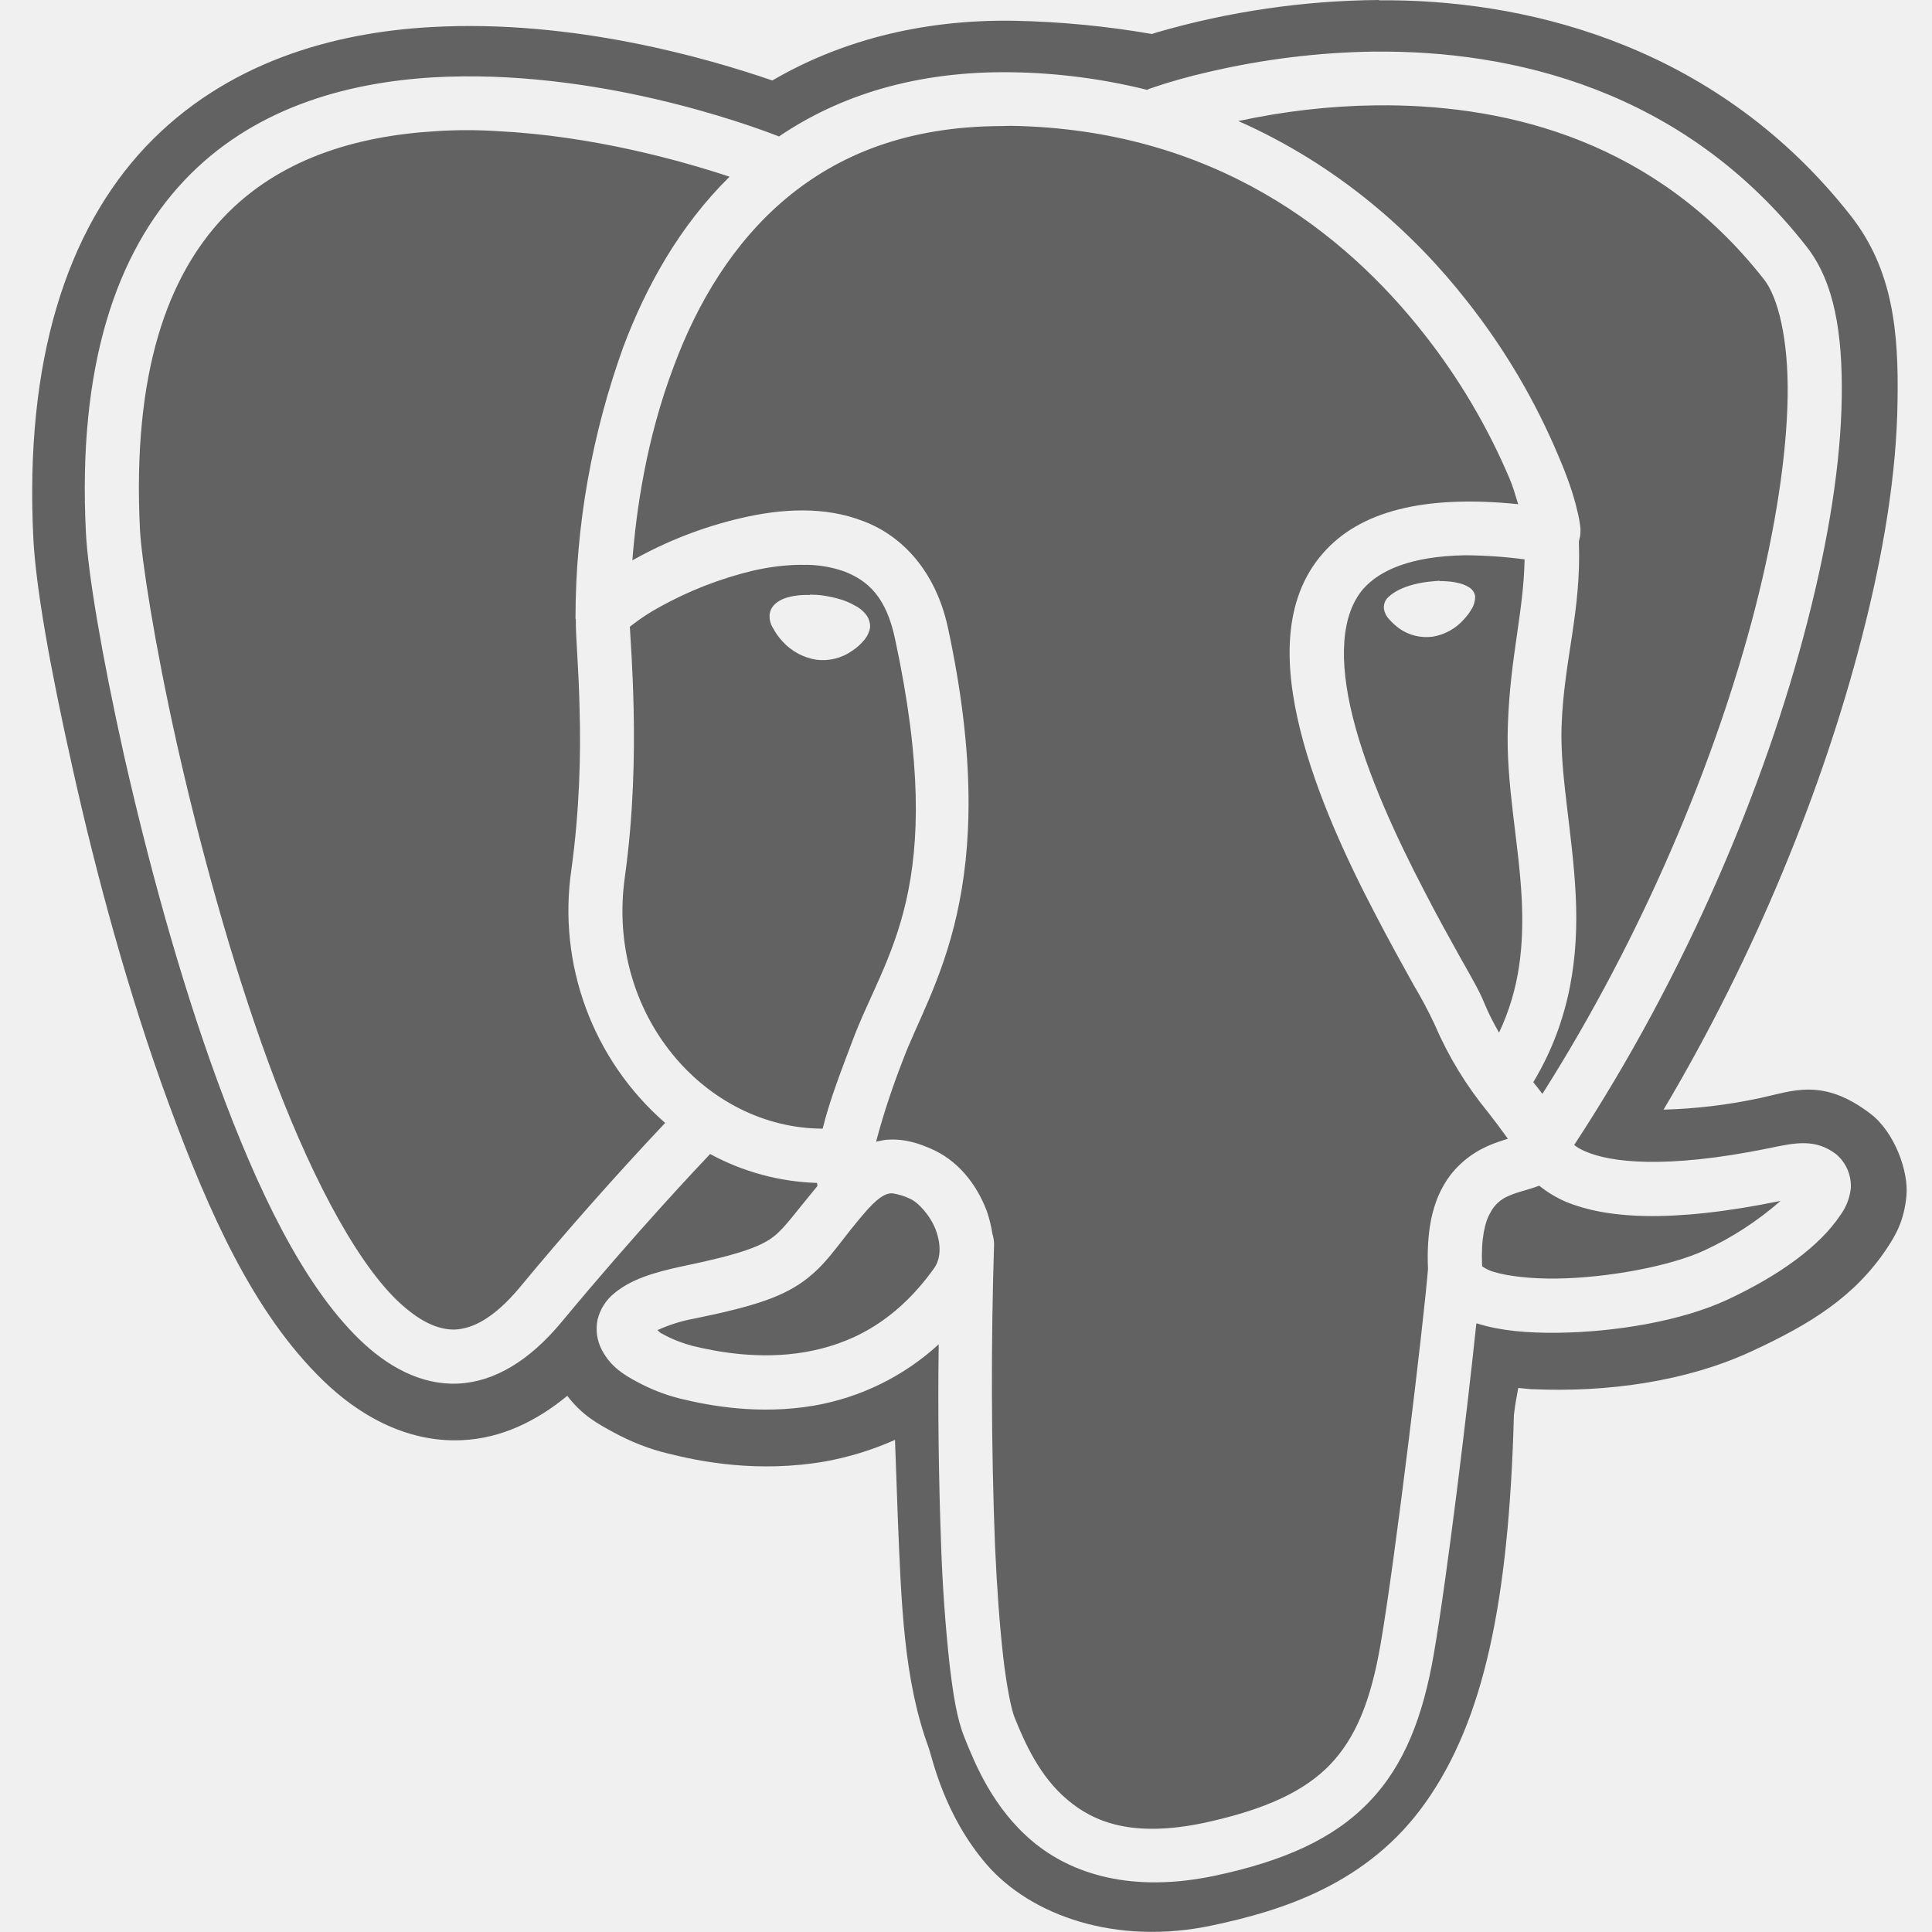
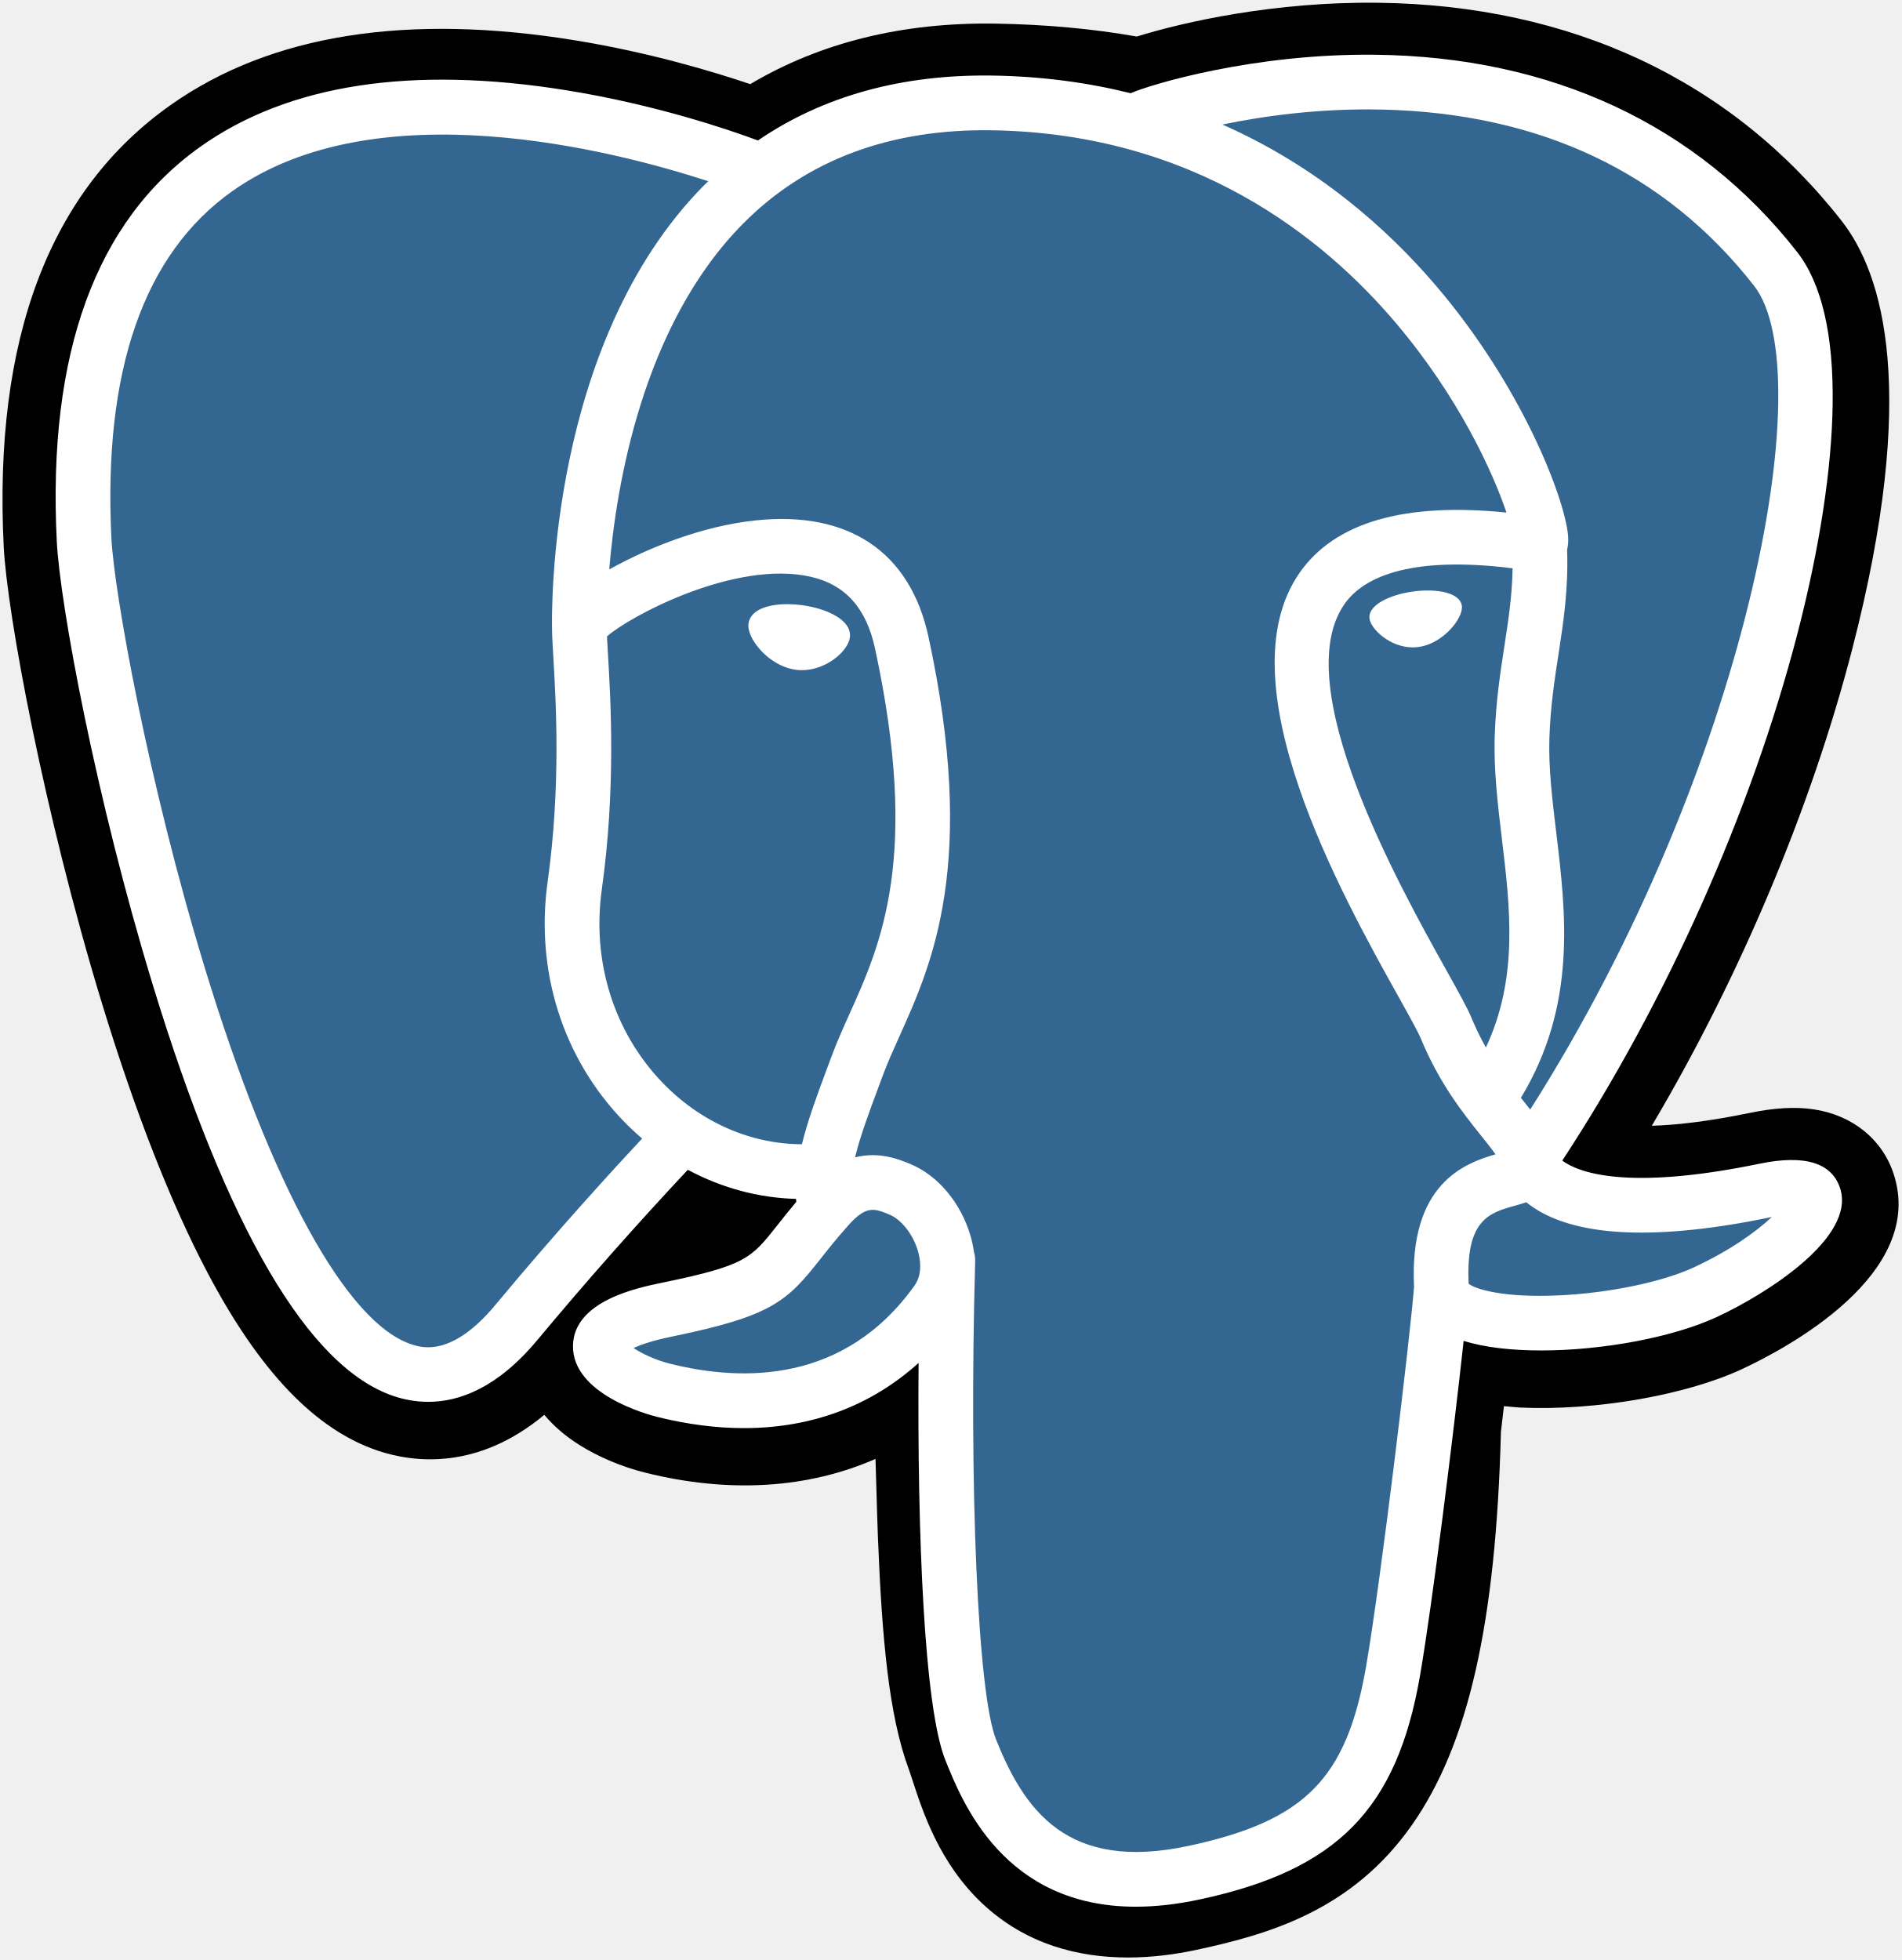
- <svg xmlns="http://www.w3.org/2000/svg" aria-hidden="true" focusable="false" width="1em" height="1em" style="-ms-transform: rotate(360deg); -webkit-transform: rotate(360deg); transform: rotate(360deg);" preserveAspectRatio="xMidYMid meet" viewBox="0 0 32 32">
-   <path d="M22.839 0a13.59 13.59 0 0 0-3.677.536l-.083.027a15.132 15.132 0 0 0-2.276-.219c-1.573-.027-2.923.353-4.011.989C11.719.964 9.495.317 7.151.448c-1.629.088-3.411.583-4.735 1.979C1.104 3.818.407 5.974.552 8.912c.041.807.271 2.124.656 3.837c.38 1.709.917 3.709 1.589 5.537c.672 1.823 1.405 3.463 2.552 4.577c.572.557 1.364 1.032 2.296.991c.652-.027 1.24-.313 1.751-.735c.249.328.516.468.755.599c.308.167.599.281.907.355c.552.14 1.495.323 2.599.135a5.083 5.083 0 0 0 1.167-.359l.047 1.307c.057 1.38.095 2.656.505 3.776c.068.183.251 1.12.969 1.953c.724.833 2.129 1.349 3.739 1.005c1.131-.24 2.573-.677 3.532-2.041c.948-1.344 1.375-3.276 1.459-6.412c.02-.172.047-.312.072-.448l.224.021h.027c1.208.052 2.521-.12 3.62-.631c.968-.448 1.703-.901 2.239-1.708c.131-.199.281-.443.319-.86c.041-.411-.199-1.063-.595-1.364c-.791-.604-1.291-.375-1.828-.26a8.698 8.698 0 0 1-1.599.192c1.541-2.593 2.645-5.353 3.276-7.792c.375-1.443.584-2.771.599-3.932c.021-1.161-.077-2.187-.771-3.077C28.481.802 25.423.03 23.059.005h-.219zm-.063.855c2.235-.021 5.093.604 7.145 3.228c.464.589.6 1.448.584 2.511s-.213 2.328-.573 3.719c-.692 2.699-2.011 5.833-3.859 8.652a.847.847 0 0 0 .208.115c.385.161 1.265.296 3.025-.063c.443-.095.767-.156 1.105.099a.69.69 0 0 1 .244.568a.921.921 0 0 1-.177.448c-.339.509-1.009.995-1.869 1.396c-.76.353-1.855.536-2.817.547c-.489.005-.937-.032-1.319-.152l-.02-.004c-.147 1.411-.484 4.203-.704 5.473c-.176 1.025-.484 1.844-1.072 2.453c-.589.615-1.417.979-2.537 1.219c-1.385.297-2.391-.021-3.041-.568s-.948-1.276-1.125-1.719c-.124-.307-.187-.703-.249-1.235a26.832 26.832 0 0 1-.136-1.911c-.041-1.12-.057-2.24-.041-3.365a4.092 4.092 0 0 1-2.068 1.016c-.921.156-1.739 0-2.228-.12a3.032 3.032 0 0 1-.693-.271c-.229-.12-.443-.255-.588-.527a.75.75 0 0 1-.073-.509a.806.806 0 0 1 .287-.443c.265-.215.615-.333 1.14-.443c.959-.199 1.297-.333 1.5-.496c.172-.135.371-.416.713-.828c0-.015 0-.036-.005-.052a3.961 3.961 0 0 1-1.771-.479c-.197.208-1.224 1.292-2.468 2.792c-.521.624-1.099.984-1.713 1.011c-.609.025-1.163-.281-1.631-.735c-.937-.912-1.688-2.48-2.339-4.251s-1.177-3.744-1.557-5.421c-.375-1.683-.599-3.037-.631-3.688c-.14-2.776.511-4.645 1.625-5.828s2.641-1.625 4.131-1.713c2.672-.151 5.213.781 5.724.979c.989-.672 2.265-1.088 3.859-1.063a9.85 9.85 0 0 1 2.24.292l.027-.016a9.11 9.11 0 0 1 .984-.28a12.864 12.864 0 0 1 2.76-.339zm.203.89h-.197c-.76.009-1.527.099-2.271.26c1.661.735 2.916 1.864 3.801 3c.615.781 1.12 1.64 1.505 2.557c.152.355.251.651.303.88c.031.115.047.213.057.312c0 .052.005.105-.021.193c0 .005-.005.016-.005.021c.043 1.167-.249 1.957-.287 3.072c-.025.808.183 1.756.235 2.792c.047.973-.072 2.041-.703 3.093c.052.063.099.125.151.193c1.672-2.636 2.88-5.547 3.521-8.032c.344-1.339.525-2.552.541-3.509c.016-.959-.161-1.657-.391-1.948c-1.792-2.287-4.213-2.871-6.24-2.885zm-6.391.343c-1.572.005-2.703.48-3.561 1.193c-.887.74-1.48 1.745-1.865 2.781c-.464 1.224-.625 2.411-.688 3.219l.021-.011a6.787 6.787 0 0 1 1.771-.687c.667-.157 1.391-.204 2.041.052c.657.249 1.193.848 1.391 1.749c.939 4.344-.291 5.959-.744 7.177c-.172.443-.323.891-.443 1.349c.057-.011.115-.027.172-.032c.323-.025.572.079.719.141c.459.192.771.588.943 1.041a2.2 2.2 0 0 1 .093.38a.572.572 0 0 1 .027.167a72.023 72.023 0 0 0 .015 4.984c.032.719.079 1.349.136 1.849c.057.495.135.875.188 1.005c.171.427.421.984.875 1.364c.448.381 1.093.631 2.276.381c1.025-.224 1.656-.527 2.077-.964c.423-.443.672-1.052.833-1.984c.245-1.401.729-5.464.787-6.224c-.025-.579.057-1.021.245-1.36c.187-.344.479-.557.735-.672c.124-.057.244-.093.343-.125a13.47 13.47 0 0 0-.323-.432a6.04 6.04 0 0 1-.891-1.463a7.408 7.408 0 0 0-.344-.647c-.176-.317-.4-.719-.635-1.172c-.469-.896-.979-1.989-1.245-3.052c-.265-1.063-.301-2.161.376-2.932c.599-.688 1.656-.973 3.233-.812c-.047-.141-.072-.261-.151-.443a10.469 10.469 0 0 0-1.391-2.355c-1.339-1.713-3.511-3.412-6.859-3.469zm-8.853.068a7.72 7.72 0 0 0-.505.016c-1.349.079-2.62.468-3.532 1.432c-.911.969-1.509 2.547-1.38 5.167c.027.5.24 1.885.609 3.536c.371 1.652.896 3.595 1.527 5.313c.629 1.713 1.391 3.208 2.12 3.916c.364.349.681.495.968.485c.287-.016.636-.183 1.063-.693a57.33 57.33 0 0 1 2.412-2.729a4.666 4.666 0 0 1-1.552-4.203c.135-.984.156-1.907.135-2.636c-.015-.708-.063-1.176-.063-1.473v-.032l-.005-.009c0-1.537.272-3.057.792-4.5c.375-.996.928-2 1.76-2.819c-.817-.271-2.271-.676-3.843-.755a7.764 7.764 0 0 0-.505-.016zm16.53 7.041c-.905.016-1.411.251-1.681.552c-.376.433-.412 1.193-.177 2.131c.233.937.719 1.984 1.172 2.855c.224.437.443.828.619 1.145c.183.323.313.547.391.745c.073.177.157.333.24.479c.349-.74.412-1.464.375-2.224c-.047-.937-.265-1.896-.229-2.864c.037-1.136.261-1.876.277-2.751a7.899 7.899 0 0 0-.985-.068zm-10.978.158c-.276 0-.552.036-.823.099a6.102 6.102 0 0 0-1.537.599a3.319 3.319 0 0 0-.463.303l-.032.025c.011.199.047.667.063 1.365c.016.76 0 1.728-.145 2.776c-.323 2.281 1.333 4.167 3.276 4.172c.115-.469.301-.944.489-1.443c.541-1.459 1.604-2.521.708-6.677c-.145-.677-.437-.953-.839-1.109a1.935 1.935 0 0 0-.697-.109zm10.557.27h.068c.083.005.167.011.239.031a.532.532 0 0 1 .183.073a.21.21 0 0 1 .099.145v.011a.386.386 0 0 1-.047.183a.92.92 0 0 1-.145.197a.875.875 0 0 1-.516.281a.78.78 0 0 1-.547-.135a1.04 1.04 0 0 1-.172-.157a.318.318 0 0 1-.084-.172a.235.235 0 0 1 .052-.171a.69.69 0 0 1 .157-.12c.129-.073.301-.125.5-.152c.072-.009.145-.015.213-.02zm-10.428.224c.068 0 .147.005.22.015c.208.032.385.084.525.167a.52.52 0 0 1 .177.141a.32.32 0 0 1 .073.224a.44.44 0 0 1-.1.208a.847.847 0 0 1-.192.172a.841.841 0 0 1-.599.151a.96.96 0 0 1-.557-.301a1.061 1.061 0 0 1-.157-.219a.36.36 0 0 1-.057-.24c.021-.14.141-.219.256-.26c.131-.043.271-.057.411-.052zm12.079 9.791h-.005c-.192.073-.353.1-.489.163a.587.587 0 0 0-.317.285c-.089.152-.156.423-.136.885a.622.622 0 0 0 .199.095c.224.068.609.115 1.036.109c.849-.011 1.896-.208 2.453-.469a5.25 5.25 0 0 0 1.255-.817c-1.859.38-2.905.281-3.552.016a1.935 1.935 0 0 1-.443-.267zm-10.708.125h-.027c-.072.005-.172.032-.375.251c-.464.52-.625.848-1.005 1.151c-.385.307-.88.469-1.875.672a2.573 2.573 0 0 0-.615.192c.036.032.036.043.093.068c.147.084.333.152.485.193c.427.104 1.124.229 1.859.104c.729-.125 1.489-.475 2.141-1.385c.115-.156.124-.391.031-.641c-.093-.244-.297-.463-.437-.52a1.033 1.033 0 0 0-.276-.084z" fill="#626262" />
+ <svg xmlns="http://www.w3.org/2000/svg" aria-hidden="true" focusable="false" width="0.97em" height="1em" style="-ms-transform: rotate(360deg); -webkit-transform: rotate(360deg); transform: rotate(360deg);" preserveAspectRatio="xMidYMid meet" viewBox="0 0 256 264">
+   <path d="M255.008 158.086c-1.535-4.649-5.556-7.887-10.756-8.664c-2.452-.366-5.26-.21-8.583.475c-5.792 1.195-10.089 1.65-13.225 1.738c11.837-19.985 21.462-42.775 27.003-64.228c8.96-34.689 4.172-50.492-1.423-57.64C233.217 10.847 211.614.683 185.552.372c-13.903-.17-26.108 2.575-32.475 4.549c-5.928-1.046-12.302-1.63-18.99-1.738c-12.537-.2-23.614 2.533-33.079 8.15c-5.24-1.772-13.65-4.27-23.362-5.864c-22.842-3.75-41.252-.828-54.718 8.685C6.622 25.672-.937 45.684.461 73.634c.444 8.874 5.408 35.874 13.224 61.48c4.492 14.718 9.282 26.94 14.237 36.33c7.027 13.315 14.546 21.156 22.987 23.972c4.731 1.576 13.327 2.68 22.368-4.85c1.146 1.388 2.675 2.767 4.704 4.048c2.577 1.625 5.728 2.953 8.875 3.74c11.341 2.835 21.964 2.126 31.027-1.848c.056 1.612.099 3.152.135 4.482c.06 2.157.12 4.272.199 6.25c.537 13.374 1.447 23.773 4.143 31.049c.148.4.347 1.01.557 1.657c1.345 4.118 3.594 11.012 9.316 16.411c5.925 5.593 13.092 7.308 19.656 7.308c3.292 0 6.433-.432 9.188-1.022c9.82-2.105 20.973-5.311 29.041-16.799c7.628-10.86 11.336-27.217 12.007-52.99c.087-.729.167-1.425.244-2.088l.16-1.362l1.797.158l.463.031c10.002.456 22.232-1.665 29.743-5.154c5.935-2.754 24.954-12.795 20.476-26.351" fill="#000" />
+   <path d="M237.906 160.722c-29.74 6.135-31.785-3.934-31.785-3.934c31.4-46.593 44.527-105.736 33.2-120.211c-30.904-39.485-84.399-20.811-85.292-20.327l-.287.052c-5.876-1.22-12.451-1.946-19.842-2.067c-13.456-.22-23.664 3.528-31.41 9.402c0 0-95.43-39.314-90.991 49.444c.944 18.882 27.064 142.873 58.218 105.422c11.387-13.695 22.39-25.274 22.39-25.274c5.464 3.63 12.006 5.482 18.864 4.817l.533-.452c-.166 1.7-.09 3.363.213 5.332c-8.026 8.967-5.667 10.541-21.711 13.844c-16.235 3.346-6.698 9.302-.471 10.86c7.549 1.887 25.013 4.561 36.813-11.958l-.47 1.885c3.144 2.519 5.352 16.383 4.982 28.952c-.37 12.568-.617 21.197 1.86 27.937c2.479 6.74 4.948 21.905 26.04 17.386c17.623-3.777 26.756-13.564 28.027-29.89c.901-11.606 2.942-9.89 3.07-20.267l1.637-4.912c1.887-15.733.3-20.809 11.157-18.448l2.64.232c7.99.363 18.45-1.286 24.589-4.139c13.218-6.134 21.058-16.377 8.024-13.686h.002" fill="#336791" />
+   <path d="M108.076 81.525c-2.68-.373-5.107-.028-6.335.902c-.69.523-.904 1.129-.962 1.546c-.154 1.105.62 2.327 1.096 2.957c1.346 1.784 3.312 3.01 5.258 3.28c.282.04.563.058.842.058c3.245 0 6.196-2.527 6.456-4.392c.325-2.336-3.066-3.893-6.355-4.35" fill="#FFF" />
+   <path d="M196.86 81.599c-.256-1.831-3.514-2.353-6.606-1.923c-3.088.43-6.082 1.824-5.832 3.659c.2 1.427 2.777 3.863 5.827 3.863c.258 0 .518-.017.78-.054c2.036-.282 3.53-1.575 4.24-2.32c1.08-1.136 1.706-2.402 1.591-3.225" fill="#FFF" />
+   <path d="M247.802 160.025c-1.134-3.429-4.784-4.532-10.848-3.28c-18.005 3.716-24.453 1.142-26.57-.417c13.995-21.32 25.508-47.092 31.719-71.137c2.942-11.39 4.567-21.968 4.7-30.59c.147-9.463-1.465-16.417-4.789-20.665c-13.402-17.125-33.072-26.311-56.882-26.563c-16.369-.184-30.199 4.005-32.88 5.183c-5.646-1.404-11.801-2.266-18.502-2.376c-12.288-.199-22.91 2.743-31.704 8.74c-3.82-1.422-13.692-4.811-25.765-6.756c-20.872-3.36-37.458-.814-49.294 7.571c-14.123 10.006-20.643 27.892-19.38 53.16c.425 8.501 5.269 34.653 12.913 59.698c10.062 32.964 21 51.625 32.508 55.464c1.347.449 2.9.763 4.613.763c4.198 0 9.345-1.892 14.7-8.33a529.832 529.832 0 0 1 20.261-22.926c4.524 2.428 9.494 3.784 14.577 3.92c.01.133.023.266.035.398a117.66 117.66 0 0 0-2.57 3.175c-3.522 4.471-4.255 5.402-15.592 7.736c-3.225.666-11.79 2.431-11.916 8.435c-.136 6.56 10.125 9.315 11.294 9.607c4.074 1.02 7.999 1.523 11.742 1.523c9.103 0 17.114-2.992 23.516-8.781c-.197 23.386.778 46.43 3.586 53.451c2.3 5.748 7.918 19.795 25.664 19.794c2.604 0 5.47-.303 8.623-.979c18.521-3.97 26.564-12.156 29.675-30.203c1.665-9.645 4.522-32.676 5.866-45.03c2.836.885 6.487 1.29 10.434 1.289c8.232 0 17.731-1.749 23.688-4.514c6.692-3.108 18.768-10.734 16.578-17.36zm-44.106-83.48c-.061 3.647-.563 6.958-1.095 10.414c-.573 3.717-1.165 7.56-1.314 12.225c-.147 4.54.42 9.26.968 13.825c1.108 9.22 2.245 18.712-2.156 28.078a36.508 36.508 0 0 1-1.95-4.009c-.547-1.326-1.735-3.456-3.38-6.404c-6.399-11.476-21.384-38.35-13.713-49.316c2.285-3.264 8.084-6.62 22.64-4.813zm-17.644-61.787c21.334.471 38.21 8.452 50.158 23.72c9.164 11.711-.927 64.998-30.14 110.969a171.33 171.33 0 0 0-.886-1.117l-.37-.462c7.549-12.467 6.073-24.802 4.759-35.738c-.54-4.488-1.05-8.727-.92-12.709c.134-4.22.692-7.84 1.232-11.34c.663-4.313 1.338-8.776 1.152-14.037c.139-.552.195-1.204.122-1.978c-.475-5.045-6.235-20.144-17.975-33.81c-6.422-7.475-15.787-15.84-28.574-21.482c5.5-1.14 13.021-2.203 21.442-2.016zM66.674 175.778c-5.9 7.094-9.974 5.734-11.314 5.288c-8.73-2.912-18.86-21.364-27.791-50.624c-7.728-25.318-12.244-50.777-12.602-57.916c-1.128-22.578 4.345-38.313 16.268-46.769c19.404-13.76 51.306-5.524 64.125-1.347c-.184.182-.376.352-.558.537c-21.036 21.244-20.537 57.54-20.485 59.759c-.002.856.07 2.068.168 3.735c.362 6.105 1.036 17.467-.764 30.334c-1.672 11.957 2.014 23.66 10.111 32.109a36.275 36.275 0 0 0 2.617 2.468c-3.604 3.86-11.437 12.396-19.775 22.426zm22.479-29.993c-6.526-6.81-9.49-16.282-8.133-25.99c1.9-13.592 1.199-25.43.822-31.79c-.053-.89-.1-1.67-.127-2.285c3.073-2.725 17.314-10.355 27.47-8.028c4.634 1.061 7.458 4.217 8.632 9.645c6.076 28.103.804 39.816-3.432 49.229c-.873 1.939-1.698 3.772-2.402 5.668l-.546 1.466c-1.382 3.706-2.668 7.152-3.465 10.424c-6.938-.02-13.687-2.984-18.819-8.34zm1.065 37.9c-2.026-.506-3.848-1.385-4.917-2.114c.893-.42 2.482-.992 5.238-1.56c13.337-2.745 15.397-4.683 19.895-10.394c1.031-1.31 2.2-2.794 3.819-4.602l.002-.002c2.411-2.7 3.514-2.242 5.514-1.412c1.621.67 3.2 2.702 3.84 4.938c.303 1.056.643 3.06-.47 4.62c-9.396 13.156-23.088 12.987-32.921 10.526zm69.799 64.952c-16.316 3.496-22.093-4.829-25.9-14.346c-2.457-6.144-3.665-33.85-2.808-64.447c.011-.407-.047-.8-.159-1.17a15.444 15.444 0 0 0-.456-2.162c-1.274-4.452-4.379-8.176-8.104-9.72c-1.48-.613-4.196-1.738-7.46-.903c.696-2.868 1.903-6.107 3.212-9.614l.549-1.475c.618-1.663 1.394-3.386 2.214-5.21c4.433-9.848 10.504-23.337 3.915-53.81c-2.468-11.414-10.71-16.988-23.204-15.693c-7.49.775-14.343 3.797-17.761 5.53c-.735.372-1.407.732-2.035 1.082c.954-11.5 4.558-32.992 18.04-46.59c8.489-8.56 19.794-12.788 33.568-12.56c27.14.444 44.544 14.372 54.366 25.979c8.464 10.001 13.047 20.076 14.876 25.51c-13.755-1.399-23.11 1.316-27.852 8.096c-10.317 14.748 5.644 43.372 13.315 57.129c1.407 2.521 2.621 4.7 3.003 5.626c2.498 6.054 5.732 10.096 8.093 13.046c.724.904 1.426 1.781 1.96 2.547c-4.166 1.201-11.649 3.976-10.967 17.847c-.55 6.96-4.461 39.546-6.448 51.059c-2.623 15.21-8.22 20.875-23.957 24.25zm68.104-77.936c-4.26 1.977-11.389 3.46-18.161 3.779c-7.48.35-11.288-.838-12.184-1.569c-.42-8.644 2.797-9.547 6.202-10.503c.535-.15 1.057-.297 1.561-.473c.313.255.656.508 1.032.756c6.012 3.968 16.735 4.396 31.874 1.271l.166-.033c-2.042 1.909-5.536 4.471-10.49 6.772z" fill="#FFF" />
</svg>
